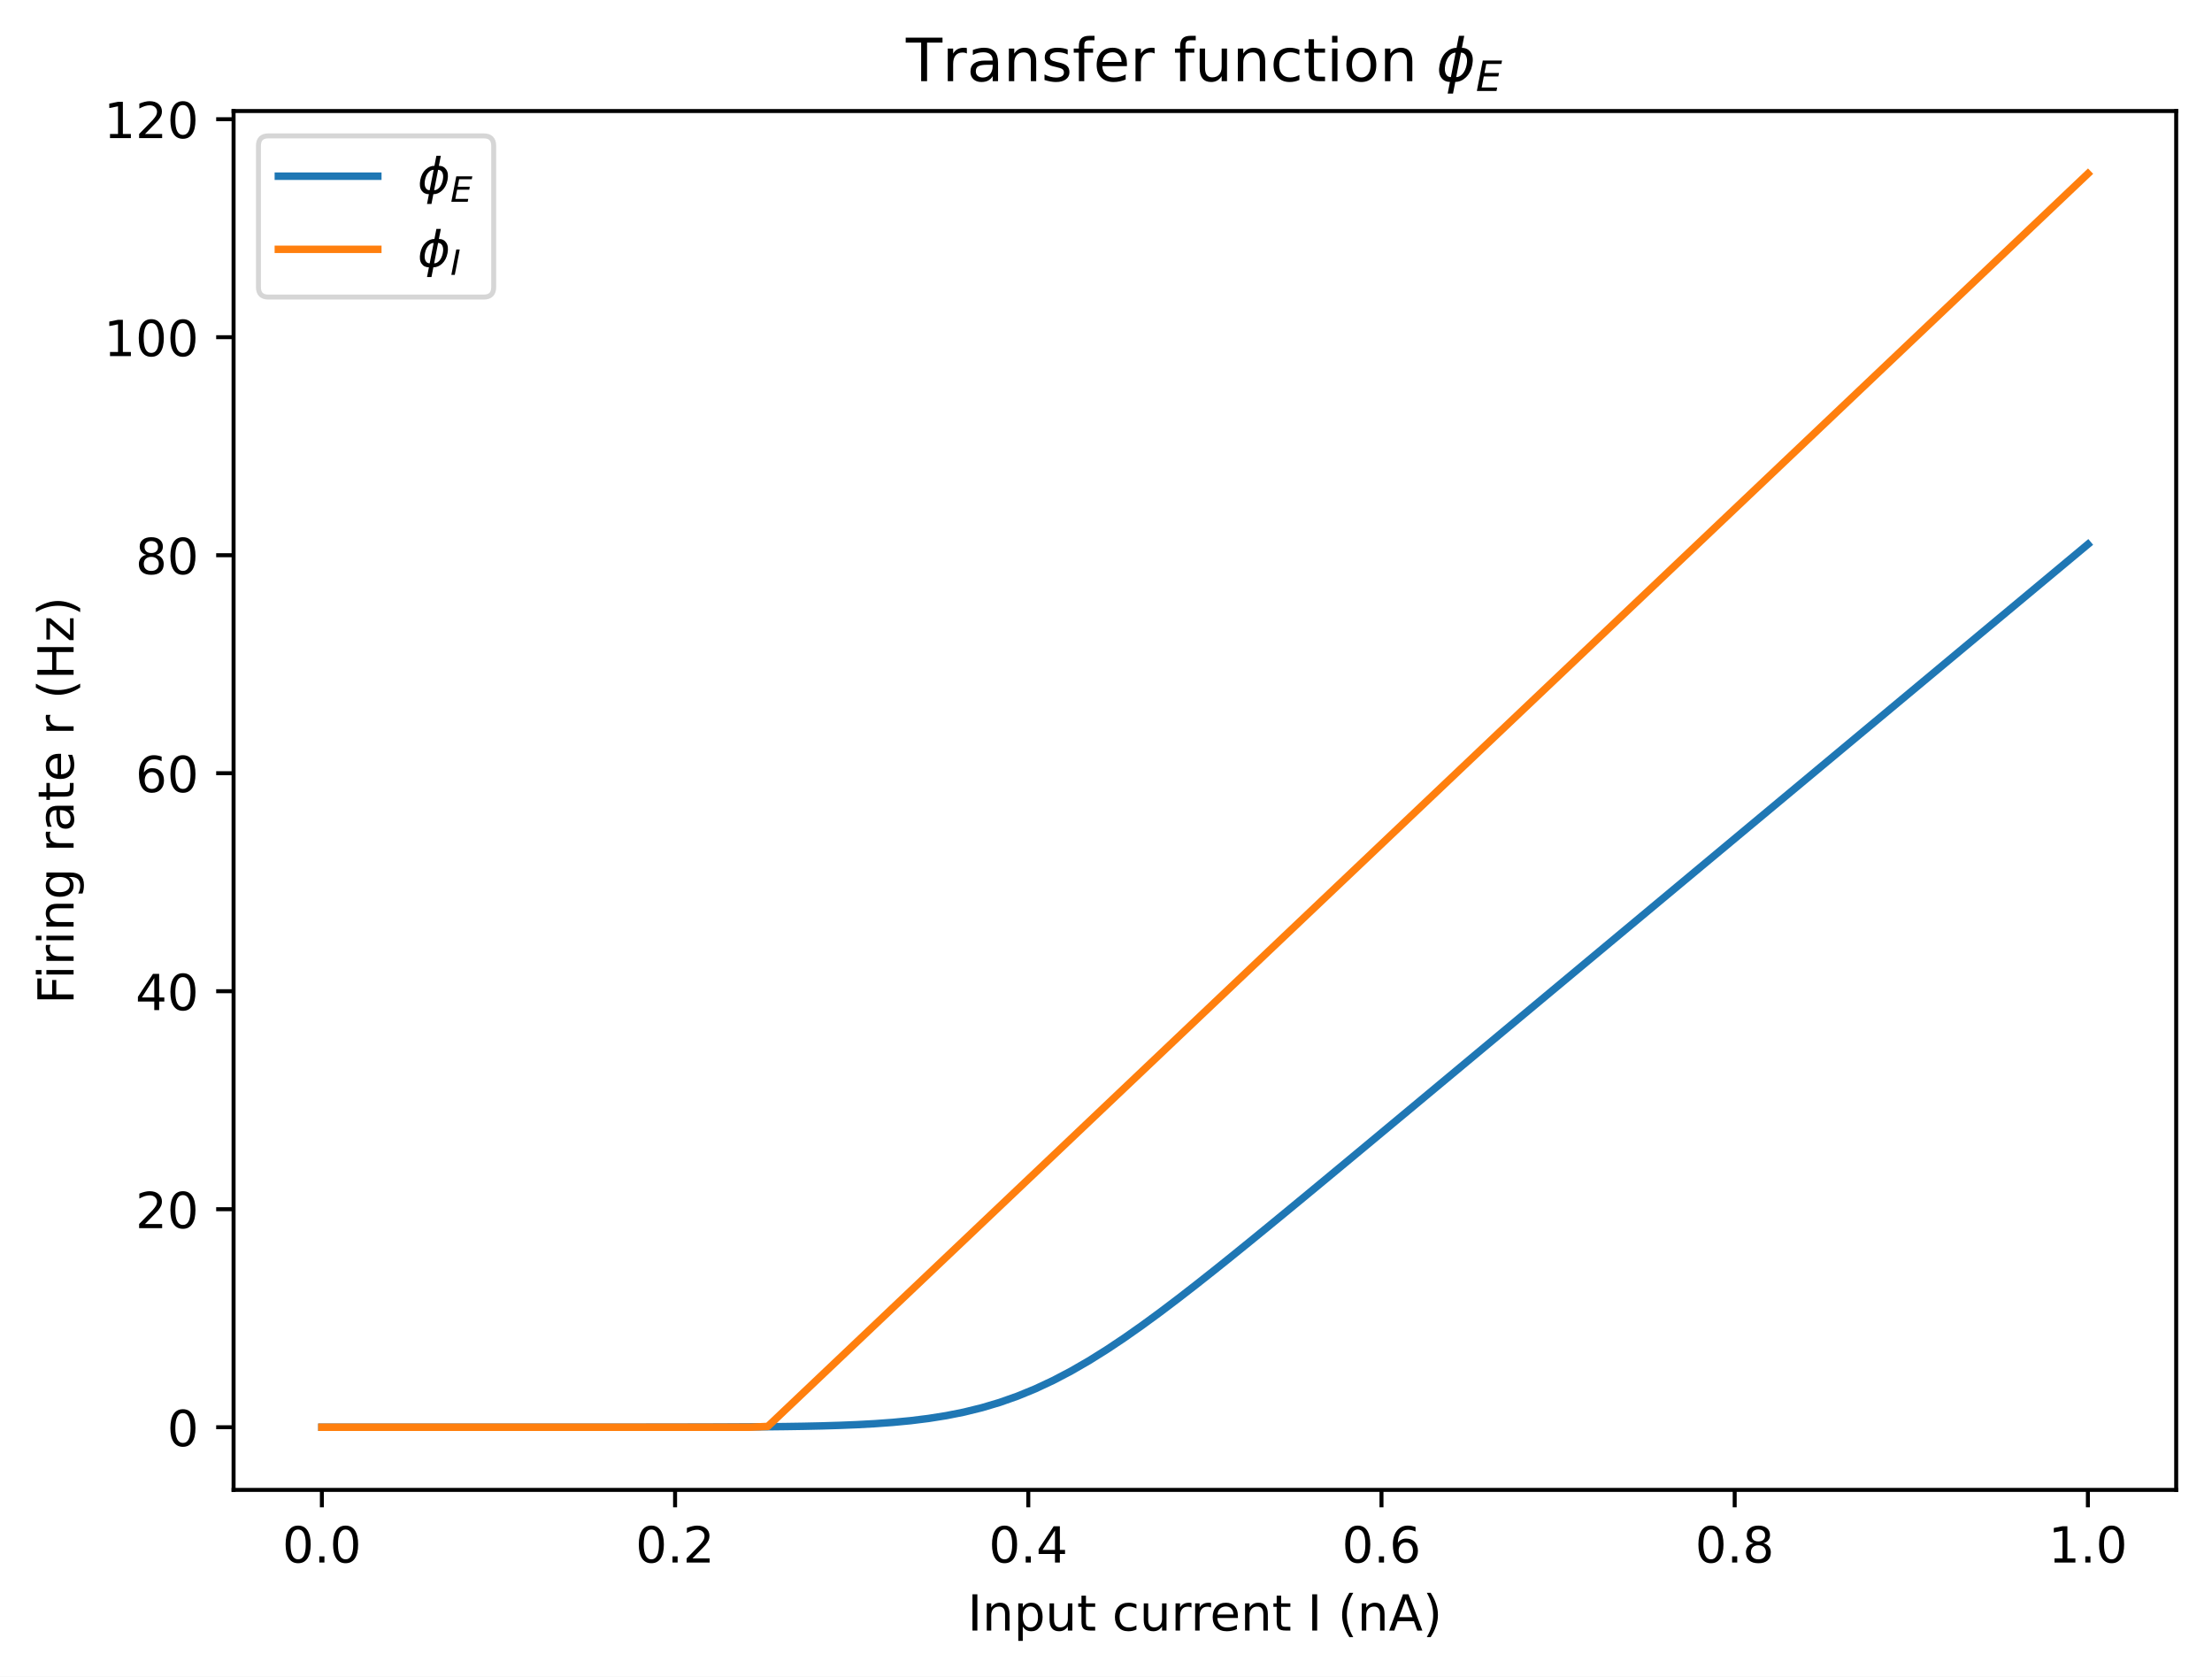
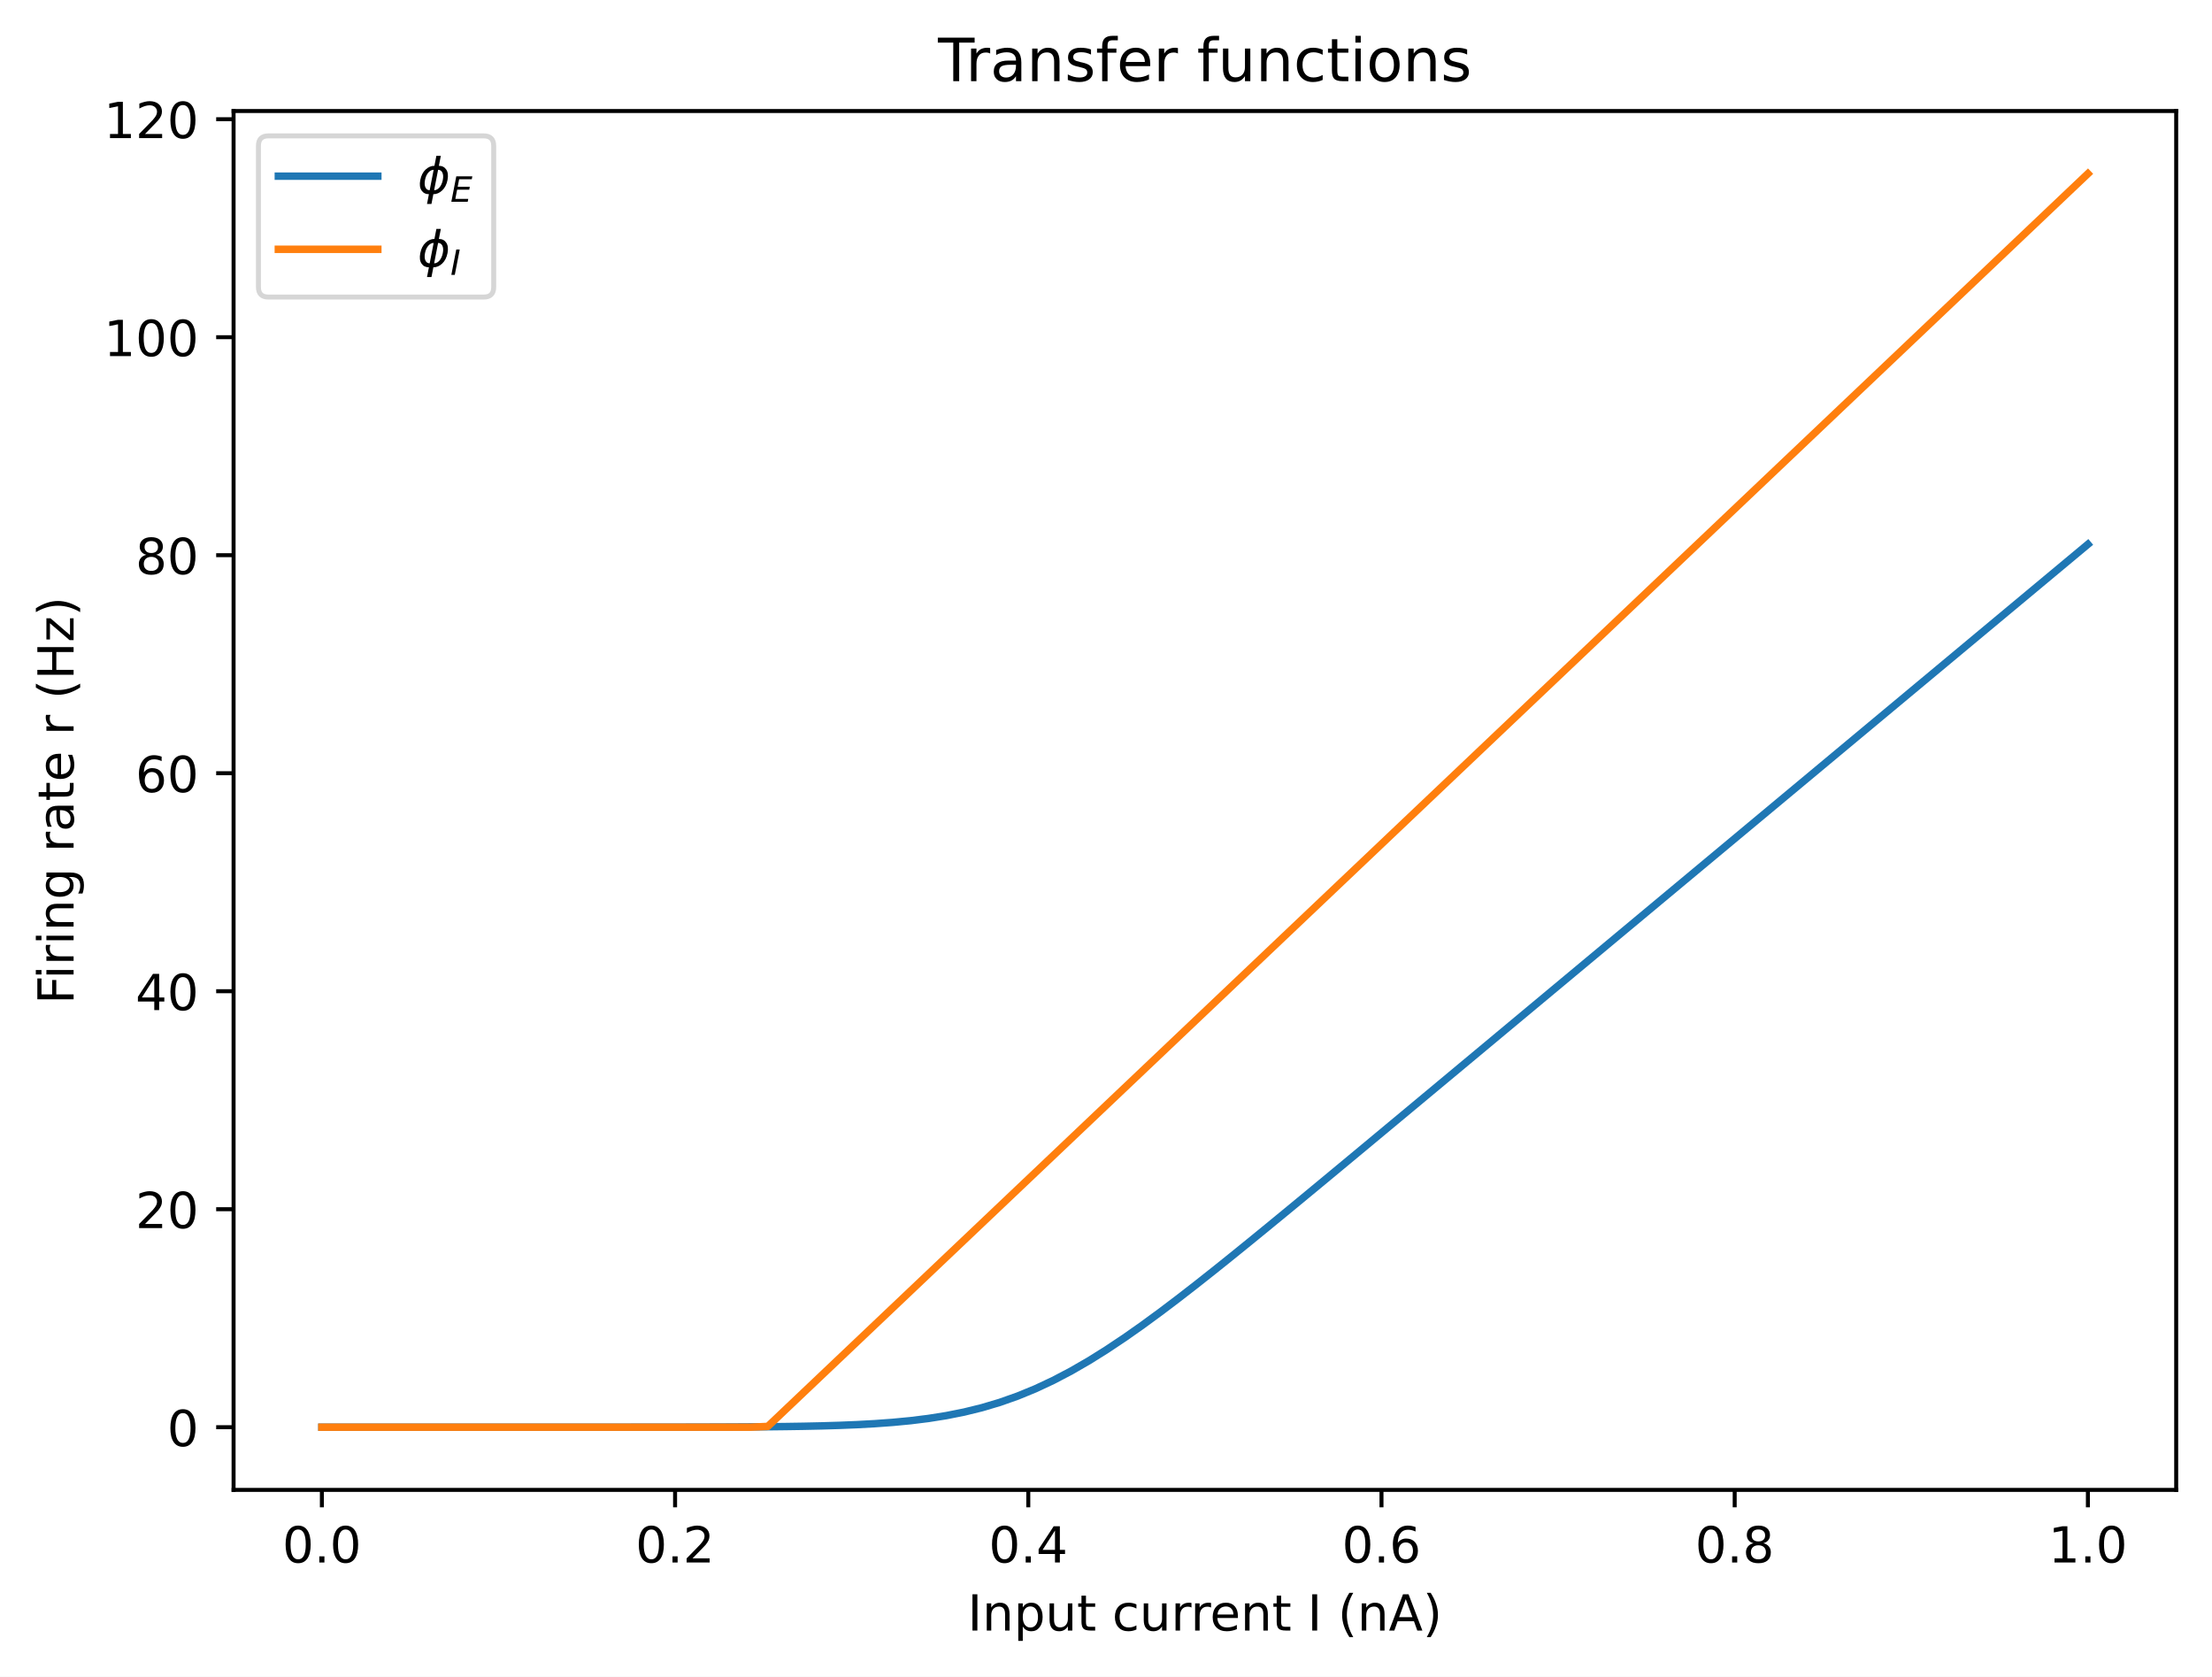
- <svg xmlns="http://www.w3.org/2000/svg" xmlns:xlink="http://www.w3.org/1999/xlink" width="444.766pt" height="337.076pt" viewBox="0 0 444.766 337.076" version="1.1">
+ <svg xmlns="http://www.w3.org/2000/svg" xmlns:xlink="http://www.w3.org/1999/xlink" width="444.766pt" height="337.074pt" viewBox="0 0 444.766 337.074" version="1.1">
  <defs>
    <style type="text/css">*{stroke-linejoin: round; stroke-linecap: butt}</style>
  </defs>
  <g id="figure_1">
    <g id="patch_1">
-       <path d="M 0 337.076  L 444.766 337.076  L 444.766 0  L 0 0  z " style="fill: #ffffff" />
+       <path d="M 0 337.074  L 444.766 337.074  L 444.766 0  L 0 0  z " style="fill: #ffffff" />
    </g>
    <g id="axes_1">
      <g id="patch_2">
-         <path d="M 46.966 299.52  L 437.566 299.52  L 437.566 22.32  L 46.966 22.32  z " style="fill: #ffffff" />
+         <path d="M 46.966 299.518  L 437.566 299.518  L 437.566 22.318  L 46.966 22.318  z " style="fill: #ffffff" />
      </g>
      <g id="matplotlib.axis_1">
        <g id="xtick_1">
          <g id="line2d_1">
            <defs>
-               <path id="m0122e98e03" d="M 0 0  L 0 3.5  " style="stroke: #000000; stroke-width: 0.8" />
-             </defs>
-             <g>
-               <use xlink:href="#m0122e98e03" x="64.72" y="299.52" style="stroke: #000000; stroke-width: 0.8" />
+               <path id="m2d0123a5e0" d="M 0 0  L 0 3.5  " style="stroke: #000000; stroke-width: 0.8" />
+             </defs>
+             <g>
+               <use xlink:href="#m2d0123a5e0" x="64.72" y="299.518" style="stroke: #000000; stroke-width: 0.8" />
            </g>
          </g>
          <g id="text_1">
-             <g transform="translate(56.76861 314.1184) scale(0.1 -0.1)">
+             <g transform="translate(56.76861 314.1166) scale(0.1 -0.1)">
              <defs>
                <path id="DejaVuSans-30" d="M 2034 4250  Q 1547 4250 1301 3770  Q 1056 3291 1056 2328  Q 1056 1369 1301 889  Q 1547 409 2034 409  Q 2525 409 2770 889  Q 3016 1369 3016 2328  Q 3016 3291 2770 3770  Q 2525 4250 2034 4250  z M 2034 4750  Q 2819 4750 3233 4129  Q 3647 3509 3647 2328  Q 3647 1150 3233 529  Q 2819 -91 2034 -91  Q 1250 -91 836 529  Q 422 1150 422 2328  Q 422 3509 836 4129  Q 1250 4750 2034 4750  z " transform="scale(0.015625)" />
                <path id="DejaVuSans-2e" d="M 684 794  L 1344 794  L 1344 0  L 684 0  L 684 794  z " transform="scale(0.015625)" />
              </defs>
              <use xlink:href="#DejaVuSans-30" />
              <use xlink:href="#DejaVuSans-2e" x="63.623" />
              <use xlink:href="#DejaVuSans-30" x="95.41" />
            </g>
          </g>
        </g>
        <g id="xtick_2">
          <g id="line2d_2">
            <g>
-               <use xlink:href="#m0122e98e03" x="135.738" y="299.52" style="stroke: #000000; stroke-width: 0.8" />
+               <use xlink:href="#m2d0123a5e0" x="135.738" y="299.518" style="stroke: #000000; stroke-width: 0.8" />
            </g>
          </g>
          <g id="text_2">
-             <g transform="translate(127.7868 314.1184) scale(0.1 -0.1)">
+             <g transform="translate(127.7868 314.1166) scale(0.1 -0.1)">
              <defs>
                <path id="DejaVuSans-32" d="M 1228 531  L 3431 531  L 3431 0  L 469 0  L 469 531  Q 828 903 1448 1529  Q 2069 2156 2228 2338  Q 2531 2678 2651 2914  Q 2772 3150 2772 3378  Q 2772 3750 2511 3984  Q 2250 4219 1831 4219  Q 1534 4219 1204 4116  Q 875 4013 500 3803  L 500 4441  Q 881 4594 1212 4672  Q 1544 4750 1819 4750  Q 2544 4750 2975 4387  Q 3406 4025 3406 3419  Q 3406 3131 3298 2873  Q 3191 2616 2906 2266  Q 2828 2175 2409 1742  Q 1991 1309 1228 531  z " transform="scale(0.015625)" />
              </defs>
              <use xlink:href="#DejaVuSans-30" />
              <use xlink:href="#DejaVuSans-2e" x="63.623" />
              <use xlink:href="#DejaVuSans-32" x="95.41" />
            </g>
          </g>
        </g>
        <g id="xtick_3">
          <g id="line2d_3">
            <g>
-               <use xlink:href="#m0122e98e03" x="206.757" y="299.52" style="stroke: #000000; stroke-width: 0.8" />
+               <use xlink:href="#m2d0123a5e0" x="206.757" y="299.518" style="stroke: #000000; stroke-width: 0.8" />
            </g>
          </g>
          <g id="text_3">
-             <g transform="translate(198.805 314.1184) scale(0.1 -0.1)">
+             <g transform="translate(198.805 314.1166) scale(0.1 -0.1)">
              <defs>
                <path id="DejaVuSans-34" d="M 2419 4116  L 825 1625  L 2419 1625  L 2419 4116  z M 2253 4666  L 3047 4666  L 3047 1625  L 3713 1625  L 3713 1100  L 3047 1100  L 3047 0  L 2419 0  L 2419 1100  L 313 1100  L 313 1709  L 2253 4666  z " transform="scale(0.015625)" />
              </defs>
              <use xlink:href="#DejaVuSans-30" />
              <use xlink:href="#DejaVuSans-2e" x="63.623" />
              <use xlink:href="#DejaVuSans-34" x="95.41" />
            </g>
          </g>
        </g>
        <g id="xtick_4">
          <g id="line2d_4">
            <g>
-               <use xlink:href="#m0122e98e03" x="277.775" y="299.52" style="stroke: #000000; stroke-width: 0.8" />
+               <use xlink:href="#m2d0123a5e0" x="277.775" y="299.518" style="stroke: #000000; stroke-width: 0.8" />
            </g>
          </g>
          <g id="text_4">
-             <g transform="translate(269.8232 314.1184) scale(0.1 -0.1)">
+             <g transform="translate(269.8232 314.1166) scale(0.1 -0.1)">
              <defs>
                <path id="DejaVuSans-36" d="M 2113 2584  Q 1688 2584 1439 2293  Q 1191 2003 1191 1497  Q 1191 994 1439 701  Q 1688 409 2113 409  Q 2538 409 2786 701  Q 3034 994 3034 1497  Q 3034 2003 2786 2293  Q 2538 2584 2113 2584  z M 3366 4563  L 3366 3988  Q 3128 4100 2886 4159  Q 2644 4219 2406 4219  Q 1781 4219 1451 3797  Q 1122 3375 1075 2522  Q 1259 2794 1537 2939  Q 1816 3084 2150 3084  Q 2853 3084 3261 2657  Q 3669 2231 3669 1497  Q 3669 778 3244 343  Q 2819 -91 2113 -91  Q 1303 -91 875 529  Q 447 1150 447 2328  Q 447 3434 972 4092  Q 1497 4750 2381 4750  Q 2619 4750 2861 4703  Q 3103 4656 3366 4563  z " transform="scale(0.015625)" />
              </defs>
              <use xlink:href="#DejaVuSans-30" />
              <use xlink:href="#DejaVuSans-2e" x="63.623" />
              <use xlink:href="#DejaVuSans-36" x="95.41" />
            </g>
          </g>
        </g>
        <g id="xtick_5">
          <g id="line2d_5">
            <g>
-               <use xlink:href="#m0122e98e03" x="348.793" y="299.52" style="stroke: #000000; stroke-width: 0.8" />
+               <use xlink:href="#m2d0123a5e0" x="348.793" y="299.518" style="stroke: #000000; stroke-width: 0.8" />
            </g>
          </g>
          <g id="text_5">
-             <g transform="translate(340.8413 314.1184) scale(0.1 -0.1)">
+             <g transform="translate(340.8413 314.1166) scale(0.1 -0.1)">
              <defs>
                <path id="DejaVuSans-38" d="M 2034 2216  Q 1584 2216 1326 1975  Q 1069 1734 1069 1313  Q 1069 891 1326 650  Q 1584 409 2034 409  Q 2484 409 2743 651  Q 3003 894 3003 1313  Q 3003 1734 2745 1975  Q 2488 2216 2034 2216  z M 1403 2484  Q 997 2584 770 2862  Q 544 3141 544 3541  Q 544 4100 942 4425  Q 1341 4750 2034 4750  Q 2731 4750 3128 4425  Q 3525 4100 3525 3541  Q 3525 3141 3298 2862  Q 3072 2584 2669 2484  Q 3125 2378 3379 2068  Q 3634 1759 3634 1313  Q 3634 634 3220 271  Q 2806 -91 2034 -91  Q 1263 -91 848 271  Q 434 634 434 1313  Q 434 1759 690 2068  Q 947 2378 1403 2484  z M 1172 3481  Q 1172 3119 1398 2916  Q 1625 2713 2034 2713  Q 2441 2713 2670 2916  Q 2900 3119 2900 3481  Q 2900 3844 2670 4047  Q 2441 4250 2034 4250  Q 1625 4250 1398 4047  Q 1172 3844 1172 3481  z " transform="scale(0.015625)" />
              </defs>
              <use xlink:href="#DejaVuSans-30" />
              <use xlink:href="#DejaVuSans-2e" x="63.623" />
              <use xlink:href="#DejaVuSans-38" x="95.41" />
            </g>
          </g>
        </g>
        <g id="xtick_6">
          <g id="line2d_6">
            <g>
-               <use xlink:href="#m0122e98e03" x="419.811" y="299.52" style="stroke: #000000; stroke-width: 0.8" />
+               <use xlink:href="#m2d0123a5e0" x="419.811" y="299.518" style="stroke: #000000; stroke-width: 0.8" />
            </g>
          </g>
          <g id="text_6">
-             <g transform="translate(411.8595 314.1184) scale(0.1 -0.1)">
+             <g transform="translate(411.8595 314.1166) scale(0.1 -0.1)">
              <defs>
                <path id="DejaVuSans-31" d="M 794 531  L 1825 531  L 1825 4091  L 703 3866  L 703 4441  L 1819 4666  L 2450 4666  L 2450 531  L 3481 531  L 3481 0  L 794 0  L 794 531  z " transform="scale(0.015625)" />
              </defs>
              <use xlink:href="#DejaVuSans-31" />
              <use xlink:href="#DejaVuSans-2e" x="63.623" />
              <use xlink:href="#DejaVuSans-30" x="95.41" />
            </g>
          </g>
        </g>
        <g id="text_7">
-           <g transform="translate(194.5516 327.7966) scale(0.1 -0.1)">
+           <g transform="translate(194.5516 327.7947) scale(0.1 -0.1)">
            <defs>
              <path id="DejaVuSans-49" d="M 628 4666  L 1259 4666  L 1259 0  L 628 0  L 628 4666  z " transform="scale(0.015625)" />
              <path id="DejaVuSans-6e" d="M 3513 2113  L 3513 0  L 2938 0  L 2938 2094  Q 2938 2591 2744 2837  Q 2550 3084 2163 3084  Q 1697 3084 1428 2787  Q 1159 2491 1159 1978  L 1159 0  L 581 0  L 581 3500  L 1159 3500  L 1159 2956  Q 1366 3272 1645 3428  Q 1925 3584 2291 3584  Q 2894 3584 3203 3211  Q 3513 2838 3513 2113  z " transform="scale(0.015625)" />
              <path id="DejaVuSans-70" d="M 1159 525  L 1159 -1331  L 581 -1331  L 581 3500  L 1159 3500  L 1159 2969  Q 1341 3281 1617 3432  Q 1894 3584 2278 3584  Q 2916 3584 3314 3078  Q 3713 2572 3713 1747  Q 3713 922 3314 415  Q 2916 -91 2278 -91  Q 1894 -91 1617 61  Q 1341 213 1159 525  z M 3116 1747  Q 3116 2381 2855 2742  Q 2594 3103 2138 3103  Q 1681 3103 1420 2742  Q 1159 2381 1159 1747  Q 1159 1113 1420 752  Q 1681 391 2138 391  Q 2594 391 2855 752  Q 3116 1113 3116 1747  z " transform="scale(0.015625)" />
              <path id="DejaVuSans-75" d="M 544 1381  L 544 3500  L 1119 3500  L 1119 1403  Q 1119 906 1312 657  Q 1506 409 1894 409  Q 2359 409 2629 706  Q 2900 1003 2900 1516  L 2900 3500  L 3475 3500  L 3475 0  L 2900 0  L 2900 538  Q 2691 219 2414 64  Q 2138 -91 1772 -91  Q 1169 -91 856 284  Q 544 659 544 1381  z M 1991 3584  L 1991 3584  z " transform="scale(0.015625)" />
              <path id="DejaVuSans-74" d="M 1172 4494  L 1172 3500  L 2356 3500  L 2356 3053  L 1172 3053  L 1172 1153  Q 1172 725 1289 603  Q 1406 481 1766 481  L 2356 481  L 2356 0  L 1766 0  Q 1100 0 847 248  Q 594 497 594 1153  L 594 3053  L 172 3053  L 172 3500  L 594 3500  L 594 4494  L 1172 4494  z " transform="scale(0.015625)" />
              <path id="DejaVuSans-20" transform="scale(0.015625)" />
              <path id="DejaVuSans-63" d="M 3122 3366  L 3122 2828  Q 2878 2963 2633 3030  Q 2388 3097 2138 3097  Q 1578 3097 1268 2742  Q 959 2388 959 1747  Q 959 1106 1268 751  Q 1578 397 2138 397  Q 2388 397 2633 464  Q 2878 531 3122 666  L 3122 134  Q 2881 22 2623 -34  Q 2366 -91 2075 -91  Q 1284 -91 818 406  Q 353 903 353 1747  Q 353 2603 823 3093  Q 1294 3584 2113 3584  Q 2378 3584 2631 3529  Q 2884 3475 3122 3366  z " transform="scale(0.015625)" />
              <path id="DejaVuSans-72" d="M 2631 2963  Q 2534 3019 2420 3045  Q 2306 3072 2169 3072  Q 1681 3072 1420 2755  Q 1159 2438 1159 1844  L 1159 0  L 581 0  L 581 3500  L 1159 3500  L 1159 2956  Q 1341 3275 1631 3429  Q 1922 3584 2338 3584  Q 2397 3584 2469 3576  Q 2541 3569 2628 3553  L 2631 2963  z " transform="scale(0.015625)" />
              <path id="DejaVuSans-65" d="M 3597 1894  L 3597 1613  L 953 1613  Q 991 1019 1311 708  Q 1631 397 2203 397  Q 2534 397 2845 478  Q 3156 559 3463 722  L 3463 178  Q 3153 47 2828 -22  Q 2503 -91 2169 -91  Q 1331 -91 842 396  Q 353 884 353 1716  Q 353 2575 817 3079  Q 1281 3584 2069 3584  Q 2775 3584 3186 3129  Q 3597 2675 3597 1894  z M 3022 2063  Q 3016 2534 2758 2815  Q 2500 3097 2075 3097  Q 1594 3097 1305 2825  Q 1016 2553 972 2059  L 3022 2063  z " transform="scale(0.015625)" />
              <path id="DejaVuSans-28" d="M 1984 4856  Q 1566 4138 1362 3434  Q 1159 2731 1159 2009  Q 1159 1288 1364 580  Q 1569 -128 1984 -844  L 1484 -844  Q 1016 -109 783 600  Q 550 1309 550 2009  Q 550 2706 781 3412  Q 1013 4119 1484 4856  L 1984 4856  z " transform="scale(0.015625)" />
              <path id="DejaVuSans-41" d="M 2188 4044  L 1331 1722  L 3047 1722  L 2188 4044  z M 1831 4666  L 2547 4666  L 4325 0  L 3669 0  L 3244 1197  L 1141 1197  L 716 0  L 50 0  L 1831 4666  z " transform="scale(0.015625)" />
              <path id="DejaVuSans-29" d="M 513 4856  L 1013 4856  Q 1481 4119 1714 3412  Q 1947 2706 1947 2009  Q 1947 1309 1714 600  Q 1481 -109 1013 -844  L 513 -844  Q 928 -128 1133 580  Q 1338 1288 1338 2009  Q 1338 2731 1133 3434  Q 928 4138 513 4856  z " transform="scale(0.015625)" />
            </defs>
            <use xlink:href="#DejaVuSans-49" />
            <use xlink:href="#DejaVuSans-6e" x="29.492" />
            <use xlink:href="#DejaVuSans-70" x="92.871" />
            <use xlink:href="#DejaVuSans-75" x="156.348" />
            <use xlink:href="#DejaVuSans-74" x="219.727" />
            <use xlink:href="#DejaVuSans-20" x="258.936" />
            <use xlink:href="#DejaVuSans-63" x="290.723" />
            <use xlink:href="#DejaVuSans-75" x="345.703" />
            <use xlink:href="#DejaVuSans-72" x="409.082" />
            <use xlink:href="#DejaVuSans-72" x="448.445" />
            <use xlink:href="#DejaVuSans-65" x="487.309" />
            <use xlink:href="#DejaVuSans-6e" x="548.832" />
            <use xlink:href="#DejaVuSans-74" x="612.211" />
            <use xlink:href="#DejaVuSans-20" x="651.42" />
            <use xlink:href="#DejaVuSans-49" x="683.207" />
            <use xlink:href="#DejaVuSans-20" x="712.699" />
            <use xlink:href="#DejaVuSans-28" x="744.486" />
            <use xlink:href="#DejaVuSans-6e" x="783.5" />
            <use xlink:href="#DejaVuSans-41" x="846.879" />
            <use xlink:href="#DejaVuSans-29" x="915.287" />
          </g>
        </g>
      </g>
      <g id="matplotlib.axis_2">
        <g id="ytick_1">
          <g id="line2d_7">
            <defs>
-               <path id="m06a604c337" d="M 0 0  L -3.5 0  " style="stroke: #000000; stroke-width: 0.8" />
-             </defs>
-             <g>
-               <use xlink:href="#m06a604c337" x="46.966" y="286.92" style="stroke: #000000; stroke-width: 0.8" />
+               <path id="mca6e185bac" d="M 0 0  L -3.5 0  " style="stroke: #000000; stroke-width: 0.8" />
+             </defs>
+             <g>
+               <use xlink:href="#mca6e185bac" x="46.966" y="286.918" style="stroke: #000000; stroke-width: 0.8" />
            </g>
          </g>
          <g id="text_8">
-             <g transform="translate(33.60312 290.7192) scale(0.1 -0.1)">
+             <g transform="translate(33.60312 290.7173) scale(0.1 -0.1)">
              <use xlink:href="#DejaVuSans-30" />
            </g>
          </g>
        </g>
        <g id="ytick_2">
          <g id="line2d_8">
            <g>
-               <use xlink:href="#m06a604c337" x="46.966" y="243.094" style="stroke: #000000; stroke-width: 0.8" />
+               <use xlink:href="#mca6e185bac" x="46.966" y="243.092" style="stroke: #000000; stroke-width: 0.8" />
            </g>
          </g>
          <g id="text_9">
-             <g transform="translate(27.24063 246.8931) scale(0.1 -0.1)">
+             <g transform="translate(27.24063 246.8913) scale(0.1 -0.1)">
              <use xlink:href="#DejaVuSans-32" />
              <use xlink:href="#DejaVuSans-30" x="63.623" />
            </g>
          </g>
        </g>
        <g id="ytick_3">
          <g id="line2d_9">
            <g>
-               <use xlink:href="#m06a604c337" x="46.966" y="199.268" style="stroke: #000000; stroke-width: 0.8" />
+               <use xlink:href="#mca6e185bac" x="46.966" y="199.266" style="stroke: #000000; stroke-width: 0.8" />
            </g>
          </g>
          <g id="text_10">
-             <g transform="translate(27.24063 203.067) scale(0.1 -0.1)">
+             <g transform="translate(27.24063 203.0652) scale(0.1 -0.1)">
              <use xlink:href="#DejaVuSans-34" />
              <use xlink:href="#DejaVuSans-30" x="63.623" />
            </g>
          </g>
        </g>
        <g id="ytick_4">
          <g id="line2d_10">
            <g>
-               <use xlink:href="#m06a604c337" x="46.966" y="155.442" style="stroke: #000000; stroke-width: 0.8" />
+               <use xlink:href="#mca6e185bac" x="46.966" y="155.44" style="stroke: #000000; stroke-width: 0.8" />
            </g>
          </g>
          <g id="text_11">
-             <g transform="translate(27.24063 159.241) scale(0.1 -0.1)">
+             <g transform="translate(27.24063 159.2391) scale(0.1 -0.1)">
              <use xlink:href="#DejaVuSans-36" />
              <use xlink:href="#DejaVuSans-30" x="63.623" />
            </g>
          </g>
        </g>
        <g id="ytick_5">
          <g id="line2d_11">
            <g>
-               <use xlink:href="#m06a604c337" x="46.966" y="111.616" style="stroke: #000000; stroke-width: 0.8" />
+               <use xlink:href="#mca6e185bac" x="46.966" y="111.614" style="stroke: #000000; stroke-width: 0.8" />
            </g>
          </g>
          <g id="text_12">
-             <g transform="translate(27.24063 115.4149) scale(0.1 -0.1)">
+             <g transform="translate(27.24063 115.413) scale(0.1 -0.1)">
              <use xlink:href="#DejaVuSans-38" />
              <use xlink:href="#DejaVuSans-30" x="63.623" />
            </g>
          </g>
        </g>
        <g id="ytick_6">
          <g id="line2d_12">
            <g>
-               <use xlink:href="#m06a604c337" x="46.966" y="67.79" style="stroke: #000000; stroke-width: 0.8" />
+               <use xlink:href="#mca6e185bac" x="46.966" y="67.788" style="stroke: #000000; stroke-width: 0.8" />
            </g>
          </g>
          <g id="text_13">
-             <g transform="translate(20.87813 71.58878) scale(0.1 -0.1)">
+             <g transform="translate(20.87813 71.58691) scale(0.1 -0.1)">
              <use xlink:href="#DejaVuSans-31" />
              <use xlink:href="#DejaVuSans-30" x="63.623" />
              <use xlink:href="#DejaVuSans-30" x="127.246" />
            </g>
          </g>
        </g>
        <g id="ytick_7">
          <g id="line2d_13">
            <g>
-               <use xlink:href="#m06a604c337" x="46.966" y="23.963" style="stroke: #000000; stroke-width: 0.8" />
+               <use xlink:href="#mca6e185bac" x="46.966" y="23.962" style="stroke: #000000; stroke-width: 0.8" />
            </g>
          </g>
          <g id="text_14">
-             <g transform="translate(20.87813 27.7627) scale(0.1 -0.1)">
+             <g transform="translate(20.87813 27.76082) scale(0.1 -0.1)">
              <use xlink:href="#DejaVuSans-31" />
              <use xlink:href="#DejaVuSans-32" x="63.623" />
              <use xlink:href="#DejaVuSans-30" x="127.246" />
            </g>
          </g>
        </g>
        <g id="text_15">
-           <g transform="translate(14.79844 201.8747) rotate(-90) scale(0.1 -0.1)">
+           <g transform="translate(14.79844 201.8728) rotate(-90) scale(0.1 -0.1)">
            <defs>
              <path id="DejaVuSans-46" d="M 628 4666  L 3309 4666  L 3309 4134  L 1259 4134  L 1259 2759  L 3109 2759  L 3109 2228  L 1259 2228  L 1259 0  L 628 0  L 628 4666  z " transform="scale(0.015625)" />
              <path id="DejaVuSans-69" d="M 603 3500  L 1178 3500  L 1178 0  L 603 0  L 603 3500  z M 603 4863  L 1178 4863  L 1178 4134  L 603 4134  L 603 4863  z " transform="scale(0.015625)" />
              <path id="DejaVuSans-67" d="M 2906 1791  Q 2906 2416 2648 2759  Q 2391 3103 1925 3103  Q 1463 3103 1205 2759  Q 947 2416 947 1791  Q 947 1169 1205 825  Q 1463 481 1925 481  Q 2391 481 2648 825  Q 2906 1169 2906 1791  z M 3481 434  Q 3481 -459 3084 -895  Q 2688 -1331 1869 -1331  Q 1566 -1331 1297 -1286  Q 1028 -1241 775 -1147  L 775 -588  Q 1028 -725 1275 -790  Q 1522 -856 1778 -856  Q 2344 -856 2625 -561  Q 2906 -266 2906 331  L 2906 616  Q 2728 306 2450 153  Q 2172 0 1784 0  Q 1141 0 747 490  Q 353 981 353 1791  Q 353 2603 747 3093  Q 1141 3584 1784 3584  Q 2172 3584 2450 3431  Q 2728 3278 2906 2969  L 2906 3500  L 3481 3500  L 3481 434  z " transform="scale(0.015625)" />
              <path id="DejaVuSans-61" d="M 2194 1759  Q 1497 1759 1228 1600  Q 959 1441 959 1056  Q 959 750 1161 570  Q 1363 391 1709 391  Q 2188 391 2477 730  Q 2766 1069 2766 1631  L 2766 1759  L 2194 1759  z M 3341 1997  L 3341 0  L 2766 0  L 2766 531  Q 2569 213 2275 61  Q 1981 -91 1556 -91  Q 1019 -91 701 211  Q 384 513 384 1019  Q 384 1609 779 1909  Q 1175 2209 1959 2209  L 2766 2209  L 2766 2266  Q 2766 2663 2505 2880  Q 2244 3097 1772 3097  Q 1472 3097 1187 3025  Q 903 2953 641 2809  L 641 3341  Q 956 3463 1253 3523  Q 1550 3584 1831 3584  Q 2591 3584 2966 3190  Q 3341 2797 3341 1997  z " transform="scale(0.015625)" />
              <path id="DejaVuSans-48" d="M 628 4666  L 1259 4666  L 1259 2753  L 3553 2753  L 3553 4666  L 4184 4666  L 4184 0  L 3553 0  L 3553 2222  L 1259 2222  L 1259 0  L 628 0  L 628 4666  z " transform="scale(0.015625)" />
              <path id="DejaVuSans-7a" d="M 353 3500  L 3084 3500  L 3084 2975  L 922 459  L 3084 459  L 3084 0  L 275 0  L 275 525  L 2438 3041  L 353 3041  L 353 3500  z " transform="scale(0.015625)" />
            </defs>
            <use xlink:href="#DejaVuSans-46" />
            <use xlink:href="#DejaVuSans-69" x="50.27" />
            <use xlink:href="#DejaVuSans-72" x="78.053" />
            <use xlink:href="#DejaVuSans-69" x="119.166" />
            <use xlink:href="#DejaVuSans-6e" x="146.949" />
            <use xlink:href="#DejaVuSans-67" x="210.328" />
            <use xlink:href="#DejaVuSans-20" x="273.805" />
            <use xlink:href="#DejaVuSans-72" x="305.592" />
            <use xlink:href="#DejaVuSans-61" x="346.705" />
            <use xlink:href="#DejaVuSans-74" x="407.984" />
            <use xlink:href="#DejaVuSans-65" x="447.193" />
            <use xlink:href="#DejaVuSans-20" x="508.717" />
            <use xlink:href="#DejaVuSans-72" x="540.504" />
            <use xlink:href="#DejaVuSans-20" x="581.617" />
            <use xlink:href="#DejaVuSans-28" x="613.404" />
            <use xlink:href="#DejaVuSans-48" x="652.418" />
            <use xlink:href="#DejaVuSans-7a" x="727.613" />
            <use xlink:href="#DejaVuSans-29" x="780.104" />
          </g>
        </g>
      </g>
      <g id="line2d_14">
-         <path d="M 64.72 286.92  L 68.307 286.92  L 71.894 286.92  L 75.481 286.92  L 79.067 286.92  L 82.654 286.92  L 86.241 286.92  L 89.828 286.92  L 93.414 286.92  L 97.001 286.92  L 100.588 286.92  L 104.175 286.919  L 107.761 286.919  L 111.348 286.919  L 114.935 286.918  L 118.522 286.918  L 122.109 286.917  L 125.695 286.915  L 129.282 286.913  L 132.869 286.909  L 136.456 286.904  L 140.042 286.897  L 143.629 286.888  L 147.216 286.873  L 150.803 286.853  L 154.39 286.825  L 157.976 286.785  L 161.563 286.73  L 165.15 286.653  L 168.737 286.546  L 172.323 286.402  L 175.91 286.207  L 179.497 285.947  L 183.084 285.604  L 186.671 285.16  L 190.257 284.592  L 193.844 283.878  L 197.431 282.997  L 201.018 281.93  L 204.604 280.664  L 208.191 279.191  L 211.778 277.51  L 215.365 275.627  L 218.952 273.556  L 222.538 271.313  L 226.125 268.921  L 229.712 266.4  L 233.299 263.773  L 236.885 261.06  L 240.472 258.279  L 244.059 255.444  L 247.646 252.569  L 251.233 249.663  L 254.819 246.734  L 258.406 243.789  L 261.993 240.831  L 265.58 237.864  L 269.166 234.891  L 272.753 231.914  L 276.34 228.933  L 279.927 225.95  L 283.514 222.966  L 287.1 219.98  L 290.687 216.994  L 294.274 214.007  L 297.861 211.019  L 301.447 208.032  L 305.034 205.044  L 308.621 202.056  L 312.208 199.068  L 315.795 196.08  L 319.381 193.092  L 322.968 190.104  L 326.555 187.116  L 330.142 184.128  L 333.728 181.14  L 337.315 178.152  L 340.902 175.163  L 344.489 172.175  L 348.076 169.187  L 351.662 166.199  L 355.249 163.211  L 358.836 160.223  L 362.423 157.235  L 366.009 154.246  L 369.596 151.258  L 373.183 148.27  L 376.77 145.282  L 380.357 142.294  L 383.943 139.306  L 387.53 136.318  L 391.117 133.329  L 394.704 130.341  L 398.29 127.353  L 401.877 124.365  L 405.464 121.377  L 409.051 118.389  L 412.638 115.401  L 416.224 112.412  L 419.811 109.424  " clip-path="url(#p5493115335)" style="fill: none; stroke: #1f77b4; stroke-width: 1.5; stroke-linecap: square" />
+         <path d="M 64.72 286.918  L 68.307 286.918  L 71.894 286.918  L 75.481 286.918  L 79.067 286.918  L 82.654 286.918  L 86.241 286.918  L 89.828 286.918  L 93.414 286.918  L 97.001 286.918  L 100.588 286.918  L 104.175 286.918  L 107.761 286.917  L 111.348 286.917  L 114.935 286.916  L 118.522 286.916  L 122.109 286.915  L 125.695 286.913  L 129.282 286.911  L 132.869 286.907  L 136.456 286.903  L 140.042 286.896  L 143.629 286.886  L 147.216 286.872  L 150.803 286.851  L 154.39 286.823  L 157.976 286.783  L 161.563 286.728  L 165.15 286.651  L 168.737 286.545  L 172.323 286.4  L 175.91 286.205  L 179.497 285.945  L 183.084 285.603  L 186.671 285.158  L 190.257 284.59  L 193.844 283.876  L 197.431 282.995  L 201.018 281.928  L 204.604 280.662  L 208.191 279.189  L 211.778 277.508  L 215.365 275.625  L 218.952 273.554  L 222.538 271.311  L 226.125 268.919  L 229.712 266.398  L 233.299 263.771  L 236.885 261.058  L 240.472 258.277  L 244.059 255.442  L 247.646 252.567  L 251.233 249.661  L 254.819 246.733  L 258.406 243.787  L 261.993 240.829  L 265.58 237.863  L 269.166 234.89  L 272.753 231.912  L 276.34 228.931  L 279.927 225.948  L 283.514 222.964  L 287.1 219.978  L 290.687 216.992  L 294.274 214.005  L 297.861 211.018  L 301.447 208.03  L 305.034 205.042  L 308.621 202.054  L 312.208 199.066  L 315.795 196.078  L 319.381 193.09  L 322.968 190.102  L 326.555 187.114  L 330.142 184.126  L 333.728 181.138  L 337.315 178.15  L 340.902 175.162  L 344.489 172.173  L 348.076 169.185  L 351.662 166.197  L 355.249 163.209  L 358.836 160.221  L 362.423 157.233  L 366.009 154.245  L 369.596 151.256  L 373.183 148.268  L 376.77 145.28  L 380.357 142.292  L 383.943 139.304  L 387.53 136.316  L 391.117 133.328  L 394.704 130.339  L 398.29 127.351  L 401.877 124.363  L 405.464 121.375  L 409.051 118.387  L 412.638 115.399  L 416.224 112.411  L 419.811 109.422  " clip-path="url(#pa46bfb19da)" style="fill: none; stroke: #1f77b4; stroke-width: 1.5; stroke-linecap: square" />
      </g>
      <g id="line2d_15">
-         <path d="M 64.72 286.92  L 68.307 286.92  L 71.894 286.92  L 75.481 286.92  L 79.067 286.92  L 82.654 286.92  L 86.241 286.92  L 89.828 286.92  L 93.414 286.92  L 97.001 286.92  L 100.588 286.92  L 104.175 286.92  L 107.761 286.92  L 111.348 286.92  L 114.935 286.92  L 118.522 286.92  L 122.109 286.92  L 125.695 286.92  L 129.282 286.92  L 132.869 286.92  L 136.456 286.92  L 140.042 286.92  L 143.629 286.92  L 147.216 286.92  L 150.803 286.92  L 154.39 286.754  L 157.976 283.351  L 161.563 279.948  L 165.15 276.545  L 168.737 273.141  L 172.323 269.738  L 175.91 266.335  L 179.497 262.932  L 183.084 259.529  L 186.671 256.126  L 190.257 252.722  L 193.844 249.319  L 197.431 245.916  L 201.018 242.513  L 204.604 239.11  L 208.191 235.707  L 211.778 232.303  L 215.365 228.9  L 218.952 225.497  L 222.538 222.094  L 226.125 218.691  L 229.712 215.288  L 233.299 211.884  L 236.885 208.481  L 240.472 205.078  L 244.059 201.675  L 247.646 198.272  L 251.233 194.869  L 254.819 191.465  L 258.406 188.062  L 261.993 184.659  L 265.58 181.256  L 269.166 177.853  L 272.753 174.45  L 276.34 171.046  L 279.927 167.643  L 283.514 164.24  L 287.1 160.837  L 290.687 157.434  L 294.274 154.031  L 297.861 150.628  L 301.447 147.224  L 305.034 143.821  L 308.621 140.418  L 312.208 137.015  L 315.795 133.612  L 319.381 130.209  L 322.968 126.805  L 326.555 123.402  L 330.142 119.999  L 333.728 116.596  L 337.315 113.193  L 340.902 109.79  L 344.489 106.386  L 348.076 102.983  L 351.662 99.58  L 355.249 96.177  L 358.836 92.774  L 362.423 89.371  L 366.009 85.967  L 369.596 82.564  L 373.183 79.161  L 376.77 75.758  L 380.357 72.355  L 383.943 68.952  L 387.53 65.548  L 391.117 62.145  L 394.704 58.742  L 398.29 55.339  L 401.877 51.936  L 405.464 48.533  L 409.051 45.129  L 412.638 41.726  L 416.224 38.323  L 419.811 34.92  " clip-path="url(#p5493115335)" style="fill: none; stroke: #ff7f0e; stroke-width: 1.5; stroke-linecap: square" />
+         <path d="M 64.72 286.918  L 68.307 286.918  L 71.894 286.918  L 75.481 286.918  L 79.067 286.918  L 82.654 286.918  L 86.241 286.918  L 89.828 286.918  L 93.414 286.918  L 97.001 286.918  L 100.588 286.918  L 104.175 286.918  L 107.761 286.918  L 111.348 286.918  L 114.935 286.918  L 118.522 286.918  L 122.109 286.918  L 125.695 286.918  L 129.282 286.918  L 132.869 286.918  L 136.456 286.918  L 140.042 286.918  L 143.629 286.918  L 147.216 286.918  L 150.803 286.918  L 154.39 286.752  L 157.976 283.349  L 161.563 279.946  L 165.15 276.543  L 168.737 273.139  L 172.323 269.736  L 175.91 266.333  L 179.497 262.93  L 183.084 259.527  L 186.671 256.124  L 190.257 252.72  L 193.844 249.317  L 197.431 245.914  L 201.018 242.511  L 204.604 239.108  L 208.191 235.705  L 211.778 232.302  L 215.365 228.898  L 218.952 225.495  L 222.538 222.092  L 226.125 218.689  L 229.712 215.286  L 233.299 211.883  L 236.885 208.479  L 240.472 205.076  L 244.059 201.673  L 247.646 198.27  L 251.233 194.867  L 254.819 191.464  L 258.406 188.06  L 261.993 184.657  L 265.58 181.254  L 269.166 177.851  L 272.753 174.448  L 276.34 171.045  L 279.927 167.641  L 283.514 164.238  L 287.1 160.835  L 290.687 157.432  L 294.274 154.029  L 297.861 150.626  L 301.447 147.222  L 305.034 143.819  L 308.621 140.416  L 312.208 137.013  L 315.795 133.61  L 319.381 130.207  L 322.968 126.803  L 326.555 123.4  L 330.142 119.997  L 333.728 116.594  L 337.315 113.191  L 340.902 109.788  L 344.489 106.385  L 348.076 102.981  L 351.662 99.578  L 355.249 96.175  L 358.836 92.772  L 362.423 89.369  L 366.009 85.966  L 369.596 82.562  L 373.183 79.159  L 376.77 75.756  L 380.357 72.353  L 383.943 68.95  L 387.53 65.547  L 391.117 62.143  L 394.704 58.74  L 398.29 55.337  L 401.877 51.934  L 405.464 48.531  L 409.051 45.128  L 412.638 41.724  L 416.224 38.321  L 419.811 34.918  " clip-path="url(#pa46bfb19da)" style="fill: none; stroke: #ff7f0e; stroke-width: 1.5; stroke-linecap: square" />
      </g>
      <g id="patch_3">
-         <path d="M 46.966 299.52  L 46.966 22.32  " style="fill: none; stroke: #000000; stroke-width: 0.8; stroke-linejoin: miter; stroke-linecap: square" />
+         <path d="M 46.966 299.518  L 46.966 22.318  " style="fill: none; stroke: #000000; stroke-width: 0.8; stroke-linejoin: miter; stroke-linecap: square" />
      </g>
      <g id="patch_4">
-         <path d="M 437.566 299.52  L 437.566 22.32  " style="fill: none; stroke: #000000; stroke-width: 0.8; stroke-linejoin: miter; stroke-linecap: square" />
+         <path d="M 437.566 299.518  L 437.566 22.318  " style="fill: none; stroke: #000000; stroke-width: 0.8; stroke-linejoin: miter; stroke-linecap: square" />
      </g>
      <g id="patch_5">
-         <path d="M 46.966 299.52  L 437.566 299.52  " style="fill: none; stroke: #000000; stroke-width: 0.8; stroke-linejoin: miter; stroke-linecap: square" />
+         <path d="M 46.966 299.518  L 437.566 299.518  " style="fill: none; stroke: #000000; stroke-width: 0.8; stroke-linejoin: miter; stroke-linecap: square" />
      </g>
      <g id="patch_6">
-         <path d="M 46.966 22.32  L 437.566 22.32  " style="fill: none; stroke: #000000; stroke-width: 0.8; stroke-linejoin: miter; stroke-linecap: square" />
+         <path d="M 46.966 22.318  L 437.566 22.318  " style="fill: none; stroke: #000000; stroke-width: 0.8; stroke-linejoin: miter; stroke-linecap: square" />
      </g>
      <g id="text_16">
-         <g transform="translate(182.1456 16.32) scale(0.12 -0.12)">
+         <g transform="translate(188.6022 16.31812) scale(0.12 -0.12)">
          <defs>
            <path id="DejaVuSans-54" d="M -19 4666  L 3928 4666  L 3928 4134  L 2272 4134  L 2272 0  L 1638 0  L 1638 4134  L -19 4134  L -19 4666  z " transform="scale(0.015625)" />
            <path id="DejaVuSans-73" d="M 2834 3397  L 2834 2853  Q 2591 2978 2328 3040  Q 2066 3103 1784 3103  Q 1356 3103 1142 2972  Q 928 2841 928 2578  Q 928 2378 1081 2264  Q 1234 2150 1697 2047  L 1894 2003  Q 2506 1872 2764 1633  Q 3022 1394 3022 966  Q 3022 478 2636 193  Q 2250 -91 1575 -91  Q 1294 -91 989 -36  Q 684 19 347 128  L 347 722  Q 666 556 975 473  Q 1284 391 1588 391  Q 1994 391 2212 530  Q 2431 669 2431 922  Q 2431 1156 2273 1281  Q 2116 1406 1581 1522  L 1381 1569  Q 847 1681 609 1914  Q 372 2147 372 2553  Q 372 3047 722 3315  Q 1072 3584 1716 3584  Q 2034 3584 2315 3537  Q 2597 3491 2834 3397  z " transform="scale(0.015625)" />
            <path id="DejaVuSans-66" d="M 2375 4863  L 2375 4384  L 1825 4384  Q 1516 4384 1395 4259  Q 1275 4134 1275 3809  L 1275 3500  L 2222 3500  L 2222 3053  L 1275 3053  L 1275 0  L 697 0  L 697 3053  L 147 3053  L 147 3500  L 697 3500  L 697 3744  Q 697 4328 969 4595  Q 1241 4863 1831 4863  L 2375 4863  z " transform="scale(0.015625)" />
            <path id="DejaVuSans-6f" d="M 1959 3097  Q 1497 3097 1228 2736  Q 959 2375 959 1747  Q 959 1119 1226 758  Q 1494 397 1959 397  Q 2419 397 2687 759  Q 2956 1122 2956 1747  Q 2956 2369 2687 2733  Q 2419 3097 1959 3097  z M 1959 3584  Q 2709 3584 3137 3096  Q 3566 2609 3566 1747  Q 3566 888 3137 398  Q 2709 -91 1959 -91  Q 1206 -91 779 398  Q 353 888 353 1747  Q 353 2609 779 3096  Q 1206 3584 1959 3584  z " transform="scale(0.015625)" />
-             <path id="DejaVuSans-Oblique-3d5" d="M 2991 4863  L 2738 3572  Q 3363 3572 3684 3094  Q 4016 2606 3850 1747  Q 3681 888 3159 400  Q 2653 -78 2028 -78  L 1784 -1331  L 1213 -1331  L 1456 -78  Q 834 -78 509 400  Q 178 888 347 1747  Q 513 2606 1034 3094  Q 1544 3572 2166 3572  L 2419 4863  L 2991 4863  z M 2128 434  Q 2481 434 2784 756  Q 3116 1116 3244 1747  Q 3369 2372 3169 2738  Q 2991 3059 2638 3059  L 2128 434  z M 1556 434  L 2066 3059  Q 1716 3059 1413 2738  Q 1072 2372 953 1747  Q 834 1116 1028 756  Q 1203 434 1556 434  z " transform="scale(0.015625)" />
-             <path id="DejaVuSans-Oblique-45" d="M 1081 4666  L 4031 4666  L 3928 4134  L 1606 4134  L 1338 2753  L 3566 2753  L 3463 2222  L 1234 2222  L 909 531  L 3284 531  L 3181 0  L 172 0  L 1081 4666  z " transform="scale(0.015625)" />
          </defs>
-           <use xlink:href="#DejaVuSans-54" transform="translate(0 0.015625)" />
-           <use xlink:href="#DejaVuSans-72" transform="translate(61.08398 0.015625)" />
-           <use xlink:href="#DejaVuSans-61" transform="translate(102.1973 0.015625)" />
-           <use xlink:href="#DejaVuSans-6e" transform="translate(163.4766 0.015625)" />
-           <use xlink:href="#DejaVuSans-73" transform="translate(226.8555 0.015625)" />
-           <use xlink:href="#DejaVuSans-66" transform="translate(278.9551 0.015625)" />
-           <use xlink:href="#DejaVuSans-65" transform="translate(314.1602 0.015625)" />
-           <use xlink:href="#DejaVuSans-72" transform="translate(375.6836 0.015625)" />
-           <use xlink:href="#DejaVuSans-20" transform="translate(416.7969 0.015625)" />
-           <use xlink:href="#DejaVuSans-66" transform="translate(448.584 0.015625)" />
-           <use xlink:href="#DejaVuSans-75" transform="translate(483.7891 0.015625)" />
-           <use xlink:href="#DejaVuSans-6e" transform="translate(547.168 0.015625)" />
-           <use xlink:href="#DejaVuSans-63" transform="translate(610.5469 0.015625)" />
-           <use xlink:href="#DejaVuSans-74" transform="translate(665.5273 0.015625)" />
-           <use xlink:href="#DejaVuSans-69" transform="translate(704.7363 0.015625)" />
-           <use xlink:href="#DejaVuSans-6f" transform="translate(732.5195 0.015625)" />
-           <use xlink:href="#DejaVuSans-6e" transform="translate(793.7012 0.015625)" />
-           <use xlink:href="#DejaVuSans-20" transform="translate(857.0801 0.015625)" />
-           <use xlink:href="#DejaVuSans-Oblique-3d5" transform="translate(888.8672 0.015625)" />
-           <use xlink:href="#DejaVuSans-Oblique-45" transform="translate(954.834 -16.39062) scale(0.7)" />
+           <use xlink:href="#DejaVuSans-54" />
+           <use xlink:href="#DejaVuSans-72" x="46.334" />
+           <use xlink:href="#DejaVuSans-61" x="87.447" />
+           <use xlink:href="#DejaVuSans-6e" x="148.727" />
+           <use xlink:href="#DejaVuSans-73" x="212.105" />
+           <use xlink:href="#DejaVuSans-66" x="264.205" />
+           <use xlink:href="#DejaVuSans-65" x="299.41" />
+           <use xlink:href="#DejaVuSans-72" x="360.934" />
+           <use xlink:href="#DejaVuSans-20" x="402.047" />
+           <use xlink:href="#DejaVuSans-66" x="433.834" />
+           <use xlink:href="#DejaVuSans-75" x="469.039" />
+           <use xlink:href="#DejaVuSans-6e" x="532.418" />
+           <use xlink:href="#DejaVuSans-63" x="595.797" />
+           <use xlink:href="#DejaVuSans-74" x="650.777" />
+           <use xlink:href="#DejaVuSans-69" x="689.986" />
+           <use xlink:href="#DejaVuSans-6f" x="717.77" />
+           <use xlink:href="#DejaVuSans-6e" x="778.951" />
+           <use xlink:href="#DejaVuSans-73" x="842.33" />
        </g>
      </g>
      <g id="legend_1">
        <g id="patch_7">
-           <path d="M 53.966 59.72  L 97.266 59.72  Q 99.266 59.72 99.266 57.72  L 99.266 29.32  Q 99.266 27.32 97.266 27.32  L 53.966 27.32  Q 51.966 27.32 51.966 29.32  L 51.966 57.72  Q 51.966 59.72 53.966 59.72  z " style="fill: #ffffff; opacity: 0.8; stroke: #cccccc; stroke-linejoin: miter" />
+           <path d="M 53.966 59.718  L 97.266 59.718  Q 99.266 59.718 99.266 57.718  L 99.266 29.318  Q 99.266 27.318 97.266 27.318  L 53.966 27.318  Q 51.966 27.318 51.966 29.318  L 51.966 57.718  Q 51.966 59.718 53.966 59.718  z " style="fill: #ffffff; opacity: 0.8; stroke: #cccccc; stroke-linejoin: miter" />
        </g>
        <g id="line2d_16">
-           <path d="M 55.966 35.42  L 65.966 35.42  L 75.966 35.42  " style="fill: none; stroke: #1f77b4; stroke-width: 1.5; stroke-linecap: square" />
+           <path d="M 55.966 35.418  L 65.966 35.418  L 75.966 35.418  " style="fill: none; stroke: #1f77b4; stroke-width: 1.5; stroke-linecap: square" />
        </g>
        <g id="text_17">
-           <g transform="translate(83.96563 38.92) scale(0.1 -0.1)">
+           <g transform="translate(83.96563 38.91813) scale(0.1 -0.1)">
+             <defs>
+               <path id="DejaVuSans-Oblique-3d5" d="M 2991 4863  L 2738 3572  Q 3363 3572 3684 3094  Q 4016 2606 3850 1747  Q 3681 888 3159 400  Q 2653 -78 2028 -78  L 1784 -1331  L 1213 -1331  L 1456 -78  Q 834 -78 509 400  Q 178 888 347 1747  Q 513 2606 1034 3094  Q 1544 3572 2166 3572  L 2419 4863  L 2991 4863  z M 2128 434  Q 2481 434 2784 756  Q 3116 1116 3244 1747  Q 3369 2372 3169 2738  Q 2991 3059 2638 3059  L 2128 434  z M 1556 434  L 2066 3059  Q 1716 3059 1413 2738  Q 1072 2372 953 1747  Q 834 1116 1028 756  Q 1203 434 1556 434  z " transform="scale(0.015625)" />
+               <path id="DejaVuSans-Oblique-45" d="M 1081 4666  L 4031 4666  L 3928 4134  L 1606 4134  L 1338 2753  L 3566 2753  L 3463 2222  L 1234 2222  L 909 531  L 3284 531  L 3181 0  L 172 0  L 1081 4666  z " transform="scale(0.015625)" />
+             </defs>
            <use xlink:href="#DejaVuSans-Oblique-3d5" transform="translate(0 0.015625)" />
            <use xlink:href="#DejaVuSans-Oblique-45" transform="translate(65.9668 -16.39062) scale(0.7)" />
          </g>
        </g>
        <g id="line2d_17">
-           <path d="M 55.966 50.12  L 65.966 50.12  L 75.966 50.12  " style="fill: none; stroke: #ff7f0e; stroke-width: 1.5; stroke-linecap: square" />
+           <path d="M 55.966 50.118  L 65.966 50.118  L 75.966 50.118  " style="fill: none; stroke: #ff7f0e; stroke-width: 1.5; stroke-linecap: square" />
        </g>
        <g id="text_18">
-           <g transform="translate(83.96563 53.62) scale(0.1 -0.1)">
+           <g transform="translate(83.96563 53.61812) scale(0.1 -0.1)">
            <defs>
              <path id="DejaVuSans-Oblique-49" d="M 1081 4666  L 1716 4666  L 806 0  L 172 0  L 1081 4666  z " transform="scale(0.015625)" />
            </defs>
            <use xlink:href="#DejaVuSans-Oblique-3d5" transform="translate(0 0.015625)" />
            <use xlink:href="#DejaVuSans-Oblique-49" transform="translate(65.9668 -16.39062) scale(0.7)" />
          </g>
        </g>
      </g>
    </g>
  </g>
  <defs>
-     <clipPath id="p5493115335">
-       <rect x="46.966" y="22.32" width="390.6" height="277.2" />
+     <clipPath id="pa46bfb19da">
+       <rect x="46.966" y="22.318" width="390.6" height="277.2" />
    </clipPath>
  </defs>
</svg>
